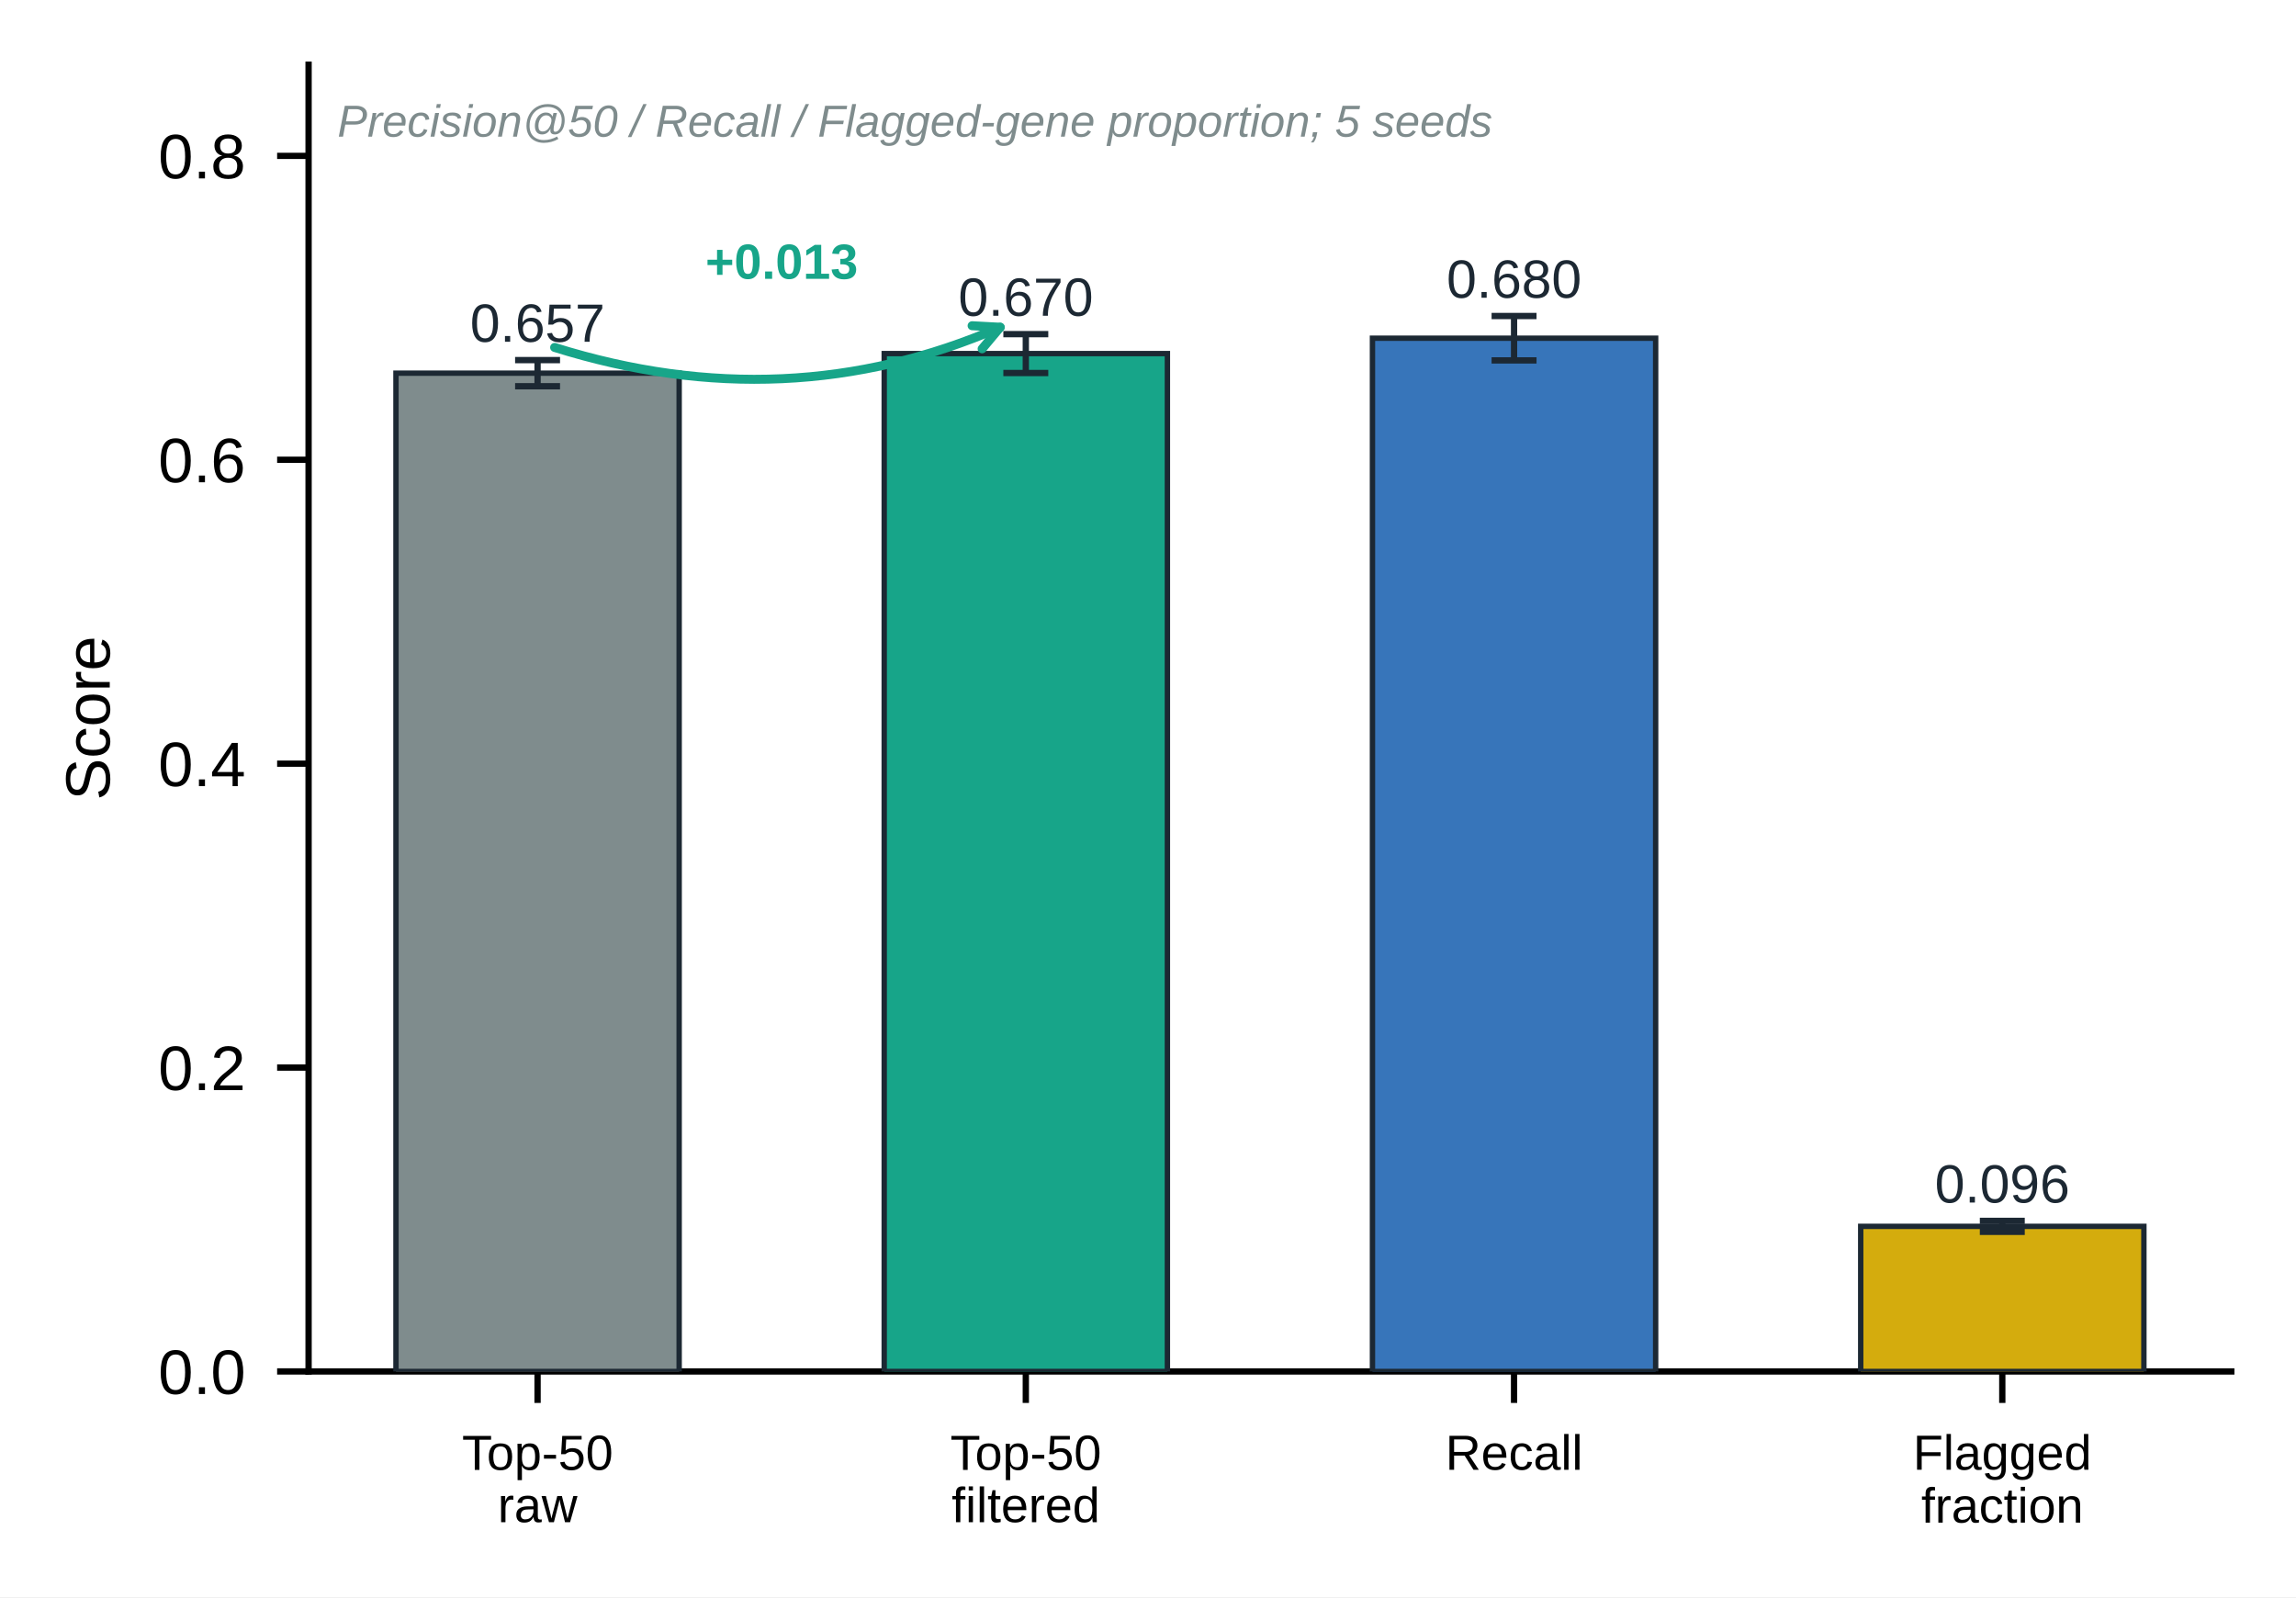
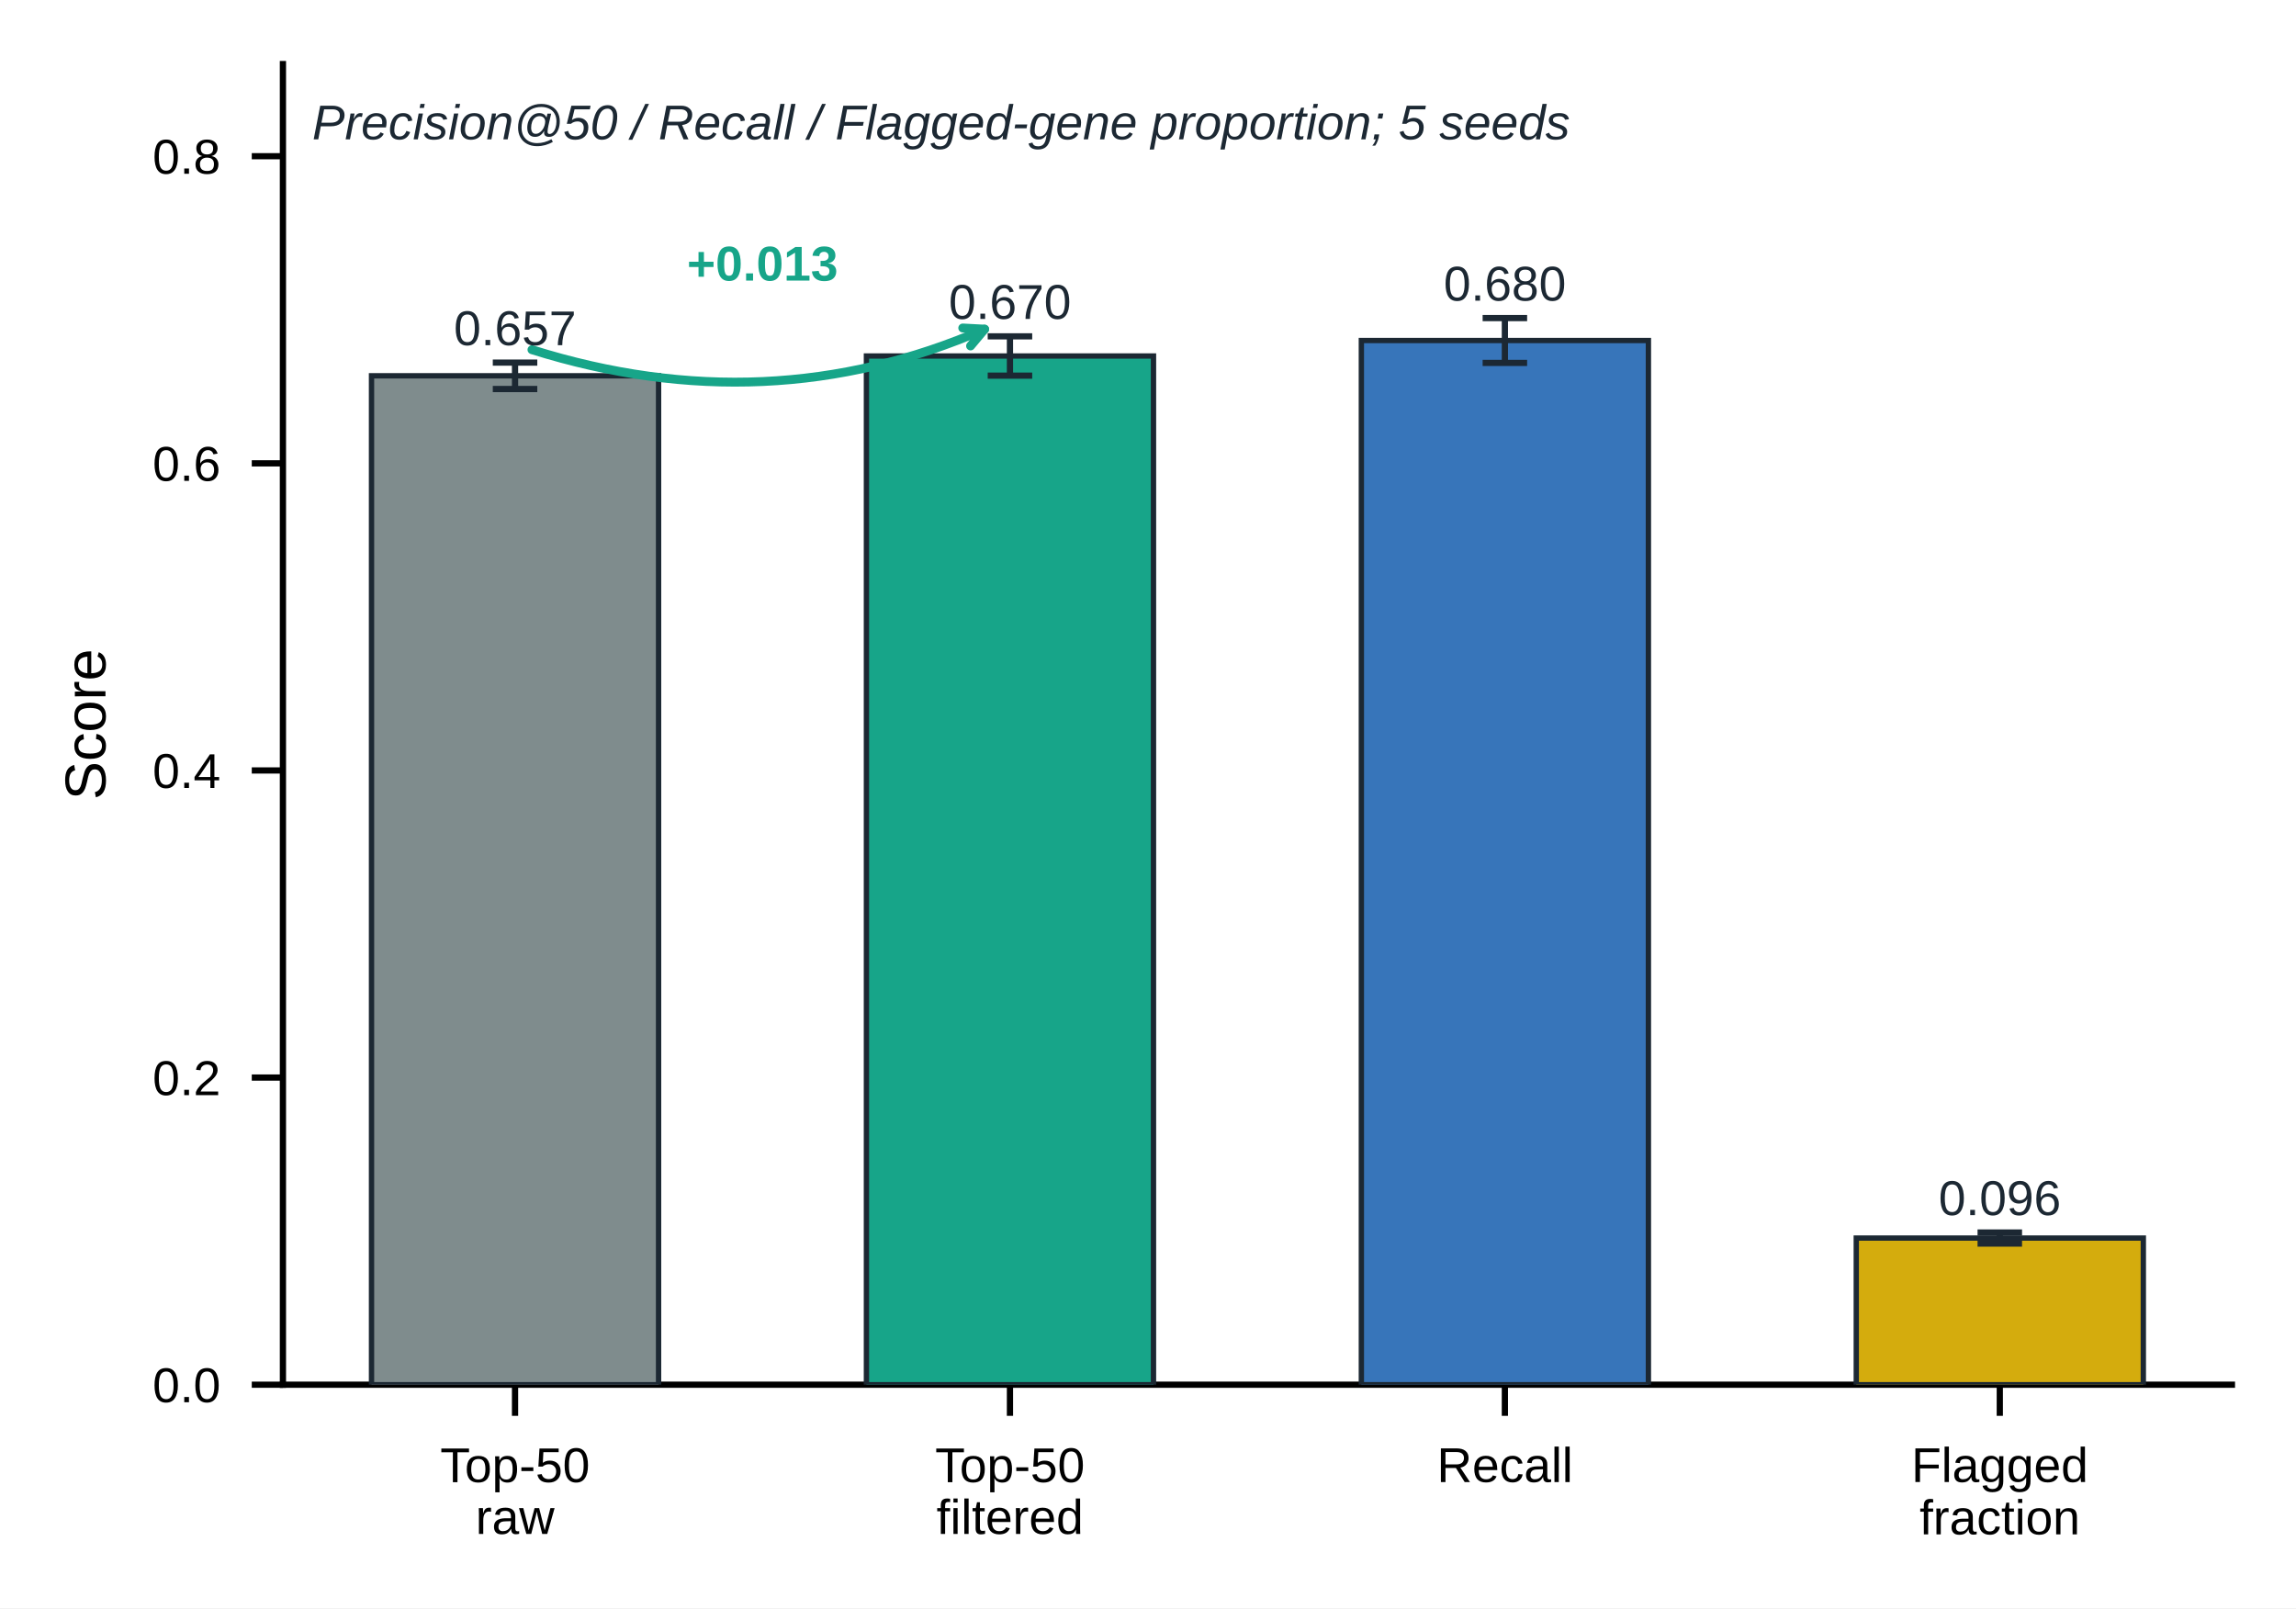
- <svg xmlns="http://www.w3.org/2000/svg" xmlns:xlink="http://www.w3.org/1999/xlink" width="255.45pt" height="177.7pt" viewBox="0 0 255.45 177.7" version="1.1">
+ <svg xmlns="http://www.w3.org/2000/svg" xmlns:xlink="http://www.w3.org/1999/xlink" width="257.978pt" height="180.7pt" viewBox="0 0 257.978 180.7" version="1.1">
  <defs>
    <style type="text/css">*{stroke-linejoin: round; stroke-linecap: butt}</style>
  </defs>
  <g id="figure_1">
    <g id="patch_1">
-       <path d="M 0 177.7  L 255.45 177.7  L 255.45 0  L 0 0  z " style="fill: #ffffff" />
+       <path d="M 0 180.7  L 257.978 180.7  L 257.978 -0  L 0 -0  z " style="fill: #ffffff" />
    </g>
    <g id="axes_1">
      <g id="patch_2">
-         <path d="M 34.332 152.588  L 248.25 152.588  L 248.25 7.2  L 34.332 7.2  z " style="fill: #ffffff" />
+         <path d="M 31.789 155.588  L 250.778 155.588  L 250.778 7.2  L 31.789 7.2  z " style="fill: #ffffff" />
      </g>
      <g id="matplotlib.axis_1">
        <g id="xtick_1">
          <g id="line2d_1">
            <defs>
-               <path id="m30010a6835" d="M 0 0  L 0 3.5  " style="stroke: #000000; stroke-width: 0.7" />
+               <path id="m2292774e2c" d="M 0 0  L 0 3.5  " style="stroke: #000000; stroke-width: 0.7" />
            </defs>
            <g>
-               <use xlink:href="#m30010a6835" x="59.809" y="152.588" style="stroke: #000000; stroke-width: 0.7" />
+               <use xlink:href="#m2292774e2c" x="57.87" y="155.588" style="stroke: #000000; stroke-width: 0.7" />
            </g>
          </g>
          <g id="text_1">
-             <text style="font: 5.5px 'Arial', 'DejaVu Sans', 'Liberation Sans', sans-serif" transform="translate(51.4021 163.5412)">Top-50</text>
-             <text style="font: 5.5px 'Arial', 'DejaVu Sans', 'Liberation Sans', sans-serif" transform="translate(55.37757 169.3584)">raw</text>
+             <text style="font: 5.5px 'Arial', 'DejaVu Sans', 'Liberation Sans', sans-serif" transform="translate(49.46365 166.5412)">Top-50</text>
+             <text style="font: 5.5px 'Arial', 'DejaVu Sans', 'Liberation Sans', sans-serif" transform="translate(53.43912 172.3584)">raw</text>
          </g>
        </g>
        <g id="xtick_2">
          <g id="line2d_2">
            <g>
-               <use xlink:href="#m30010a6835" x="114.13" y="152.588" style="stroke: #000000; stroke-width: 0.7" />
+               <use xlink:href="#m2292774e2c" x="113.479" y="155.588" style="stroke: #000000; stroke-width: 0.7" />
            </g>
          </g>
          <g id="text_2">
-             <text style="font: 5.5px 'Arial', 'DejaVu Sans', 'Liberation Sans', sans-serif" transform="translate(105.7236 163.5412)">Top-50</text>
-             <text style="font: 5.5px 'Arial', 'DejaVu Sans', 'Liberation Sans', sans-serif" transform="translate(105.8766 169.3584)">filtered</text>
+             <text style="font: 5.5px 'Arial', 'DejaVu Sans', 'Liberation Sans', sans-serif" transform="translate(105.0726 166.5412)">Top-50</text>
+             <text style="font: 5.5px 'Arial', 'DejaVu Sans', 'Liberation Sans', sans-serif" transform="translate(105.2256 172.3584)">filtered</text>
          </g>
        </g>
        <g id="xtick_3">
          <g id="line2d_3">
            <g>
-               <use xlink:href="#m30010a6835" x="168.452" y="152.588" style="stroke: #000000; stroke-width: 0.7" />
+               <use xlink:href="#m2292774e2c" x="169.088" y="155.588" style="stroke: #000000; stroke-width: 0.7" />
            </g>
          </g>
          <g id="text_3">
-             <text style="font: 5.5px 'Arial', 'DejaVu Sans', 'Liberation Sans', sans-serif; text-anchor: middle" x="168.452" y="163.525" transform="rotate(-0 168.4515 163.5248)">Recall</text>
+             <text style="font: 5.5px 'Arial', 'DejaVu Sans', 'Liberation Sans', sans-serif; text-anchor: middle" x="169.088" y="166.525" transform="rotate(-0 169.088 166.5248)">Recall</text>
          </g>
        </g>
        <g id="xtick_4">
          <g id="line2d_4">
            <g>
-               <use xlink:href="#m30010a6835" x="222.773" y="152.588" style="stroke: #000000; stroke-width: 0.7" />
+               <use xlink:href="#m2292774e2c" x="224.697" y="155.588" style="stroke: #000000; stroke-width: 0.7" />
            </g>
          </g>
          <g id="text_4">
-             <text style="font: 5.5px 'Arial', 'DejaVu Sans', 'Liberation Sans', sans-serif" transform="translate(212.8361 163.5248)">Flagged</text>
-             <text style="font: 5.5px 'Arial', 'DejaVu Sans', 'Liberation Sans', sans-serif" transform="translate(213.7556 169.4066)">fraction</text>
+             <text style="font: 5.5px 'Arial', 'DejaVu Sans', 'Liberation Sans', sans-serif" transform="translate(214.76 166.5248)">Flagged</text>
+             <text style="font: 5.5px 'Arial', 'DejaVu Sans', 'Liberation Sans', sans-serif" transform="translate(215.6795 172.4066)">fraction</text>
          </g>
        </g>
      </g>
      <g id="matplotlib.axis_2">
        <g id="ytick_1">
          <g id="line2d_5">
            <defs>
-               <path id="mcbfe8b1249" d="M 0 0  L -3.5 0  " style="stroke: #000000; stroke-width: 0.7" />
+               <path id="m55fed6489c" d="M 0 0  L -3.5 0  " style="stroke: #000000; stroke-width: 0.7" />
            </defs>
            <g>
-               <use xlink:href="#mcbfe8b1249" x="34.332" y="152.588" style="stroke: #000000; stroke-width: 0.7" />
+               <use xlink:href="#m55fed6489c" x="31.789" y="155.588" style="stroke: #000000; stroke-width: 0.7" />
            </g>
          </g>
          <g id="text_5">
-             <text style="font: 7px 'Arial', 'DejaVu Sans', 'Liberation Sans', sans-serif; text-anchor: end" x="27.332" y="155.093" transform="rotate(-0 27.33172 155.0933)">0.0</text>
+             <text style="font: 5.5px 'Arial', 'DejaVu Sans', 'Liberation Sans', sans-serif; text-anchor: end" x="24.789" y="157.556" transform="rotate(-0 24.78945 157.5564)">0.0</text>
          </g>
        </g>
        <g id="ytick_2">
          <g id="line2d_6">
            <g>
-               <use xlink:href="#mcbfe8b1249" x="34.332" y="118.777" style="stroke: #000000; stroke-width: 0.7" />
+               <use xlink:href="#m55fed6489c" x="31.789" y="121.079" style="stroke: #000000; stroke-width: 0.7" />
            </g>
          </g>
          <g id="text_6">
-             <text style="font: 7px 'Arial', 'DejaVu Sans', 'Liberation Sans', sans-serif; text-anchor: end" x="27.332" y="121.282" transform="rotate(-0 27.33172 121.2821)">0.2</text>
+             <text style="font: 5.5px 'Arial', 'DejaVu Sans', 'Liberation Sans', sans-serif; text-anchor: end" x="24.789" y="123.048" transform="rotate(-0 24.78945 123.0476)">0.2</text>
          </g>
        </g>
        <g id="ytick_3">
          <g id="line2d_7">
            <g>
-               <use xlink:href="#mcbfe8b1249" x="34.332" y="84.966" style="stroke: #000000; stroke-width: 0.7" />
+               <use xlink:href="#m55fed6489c" x="31.789" y="86.57" style="stroke: #000000; stroke-width: 0.7" />
            </g>
          </g>
          <g id="text_7">
-             <text style="font: 7px 'Arial', 'DejaVu Sans', 'Liberation Sans', sans-serif; text-anchor: end" x="27.332" y="87.471" transform="rotate(-0 27.33172 87.47093)">0.4</text>
+             <text style="font: 5.5px 'Arial', 'DejaVu Sans', 'Liberation Sans', sans-serif; text-anchor: end" x="24.789" y="88.539" transform="rotate(-0 24.78945 88.53874)">0.4</text>
          </g>
        </g>
        <g id="ytick_4">
          <g id="line2d_8">
            <g>
-               <use xlink:href="#mcbfe8b1249" x="34.332" y="51.155" style="stroke: #000000; stroke-width: 0.7" />
+               <use xlink:href="#m55fed6489c" x="31.789" y="52.061" style="stroke: #000000; stroke-width: 0.7" />
            </g>
          </g>
          <g id="text_8">
-             <text style="font: 7px 'Arial', 'DejaVu Sans', 'Liberation Sans', sans-serif; text-anchor: end" x="27.332" y="53.66" transform="rotate(-0 27.33172 53.65976)">0.6</text>
+             <text style="font: 5.5px 'Arial', 'DejaVu Sans', 'Liberation Sans', sans-serif; text-anchor: end" x="24.789" y="54.03" transform="rotate(-0 24.78945 54.0299)">0.6</text>
          </g>
        </g>
        <g id="ytick_5">
          <g id="line2d_9">
            <g>
-               <use xlink:href="#mcbfe8b1249" x="34.332" y="17.343" style="stroke: #000000; stroke-width: 0.7" />
+               <use xlink:href="#m55fed6489c" x="31.789" y="17.553" style="stroke: #000000; stroke-width: 0.7" />
            </g>
          </g>
          <g id="text_9">
-             <text style="font: 7px 'Arial', 'DejaVu Sans', 'Liberation Sans', sans-serif; text-anchor: end" x="27.332" y="19.849" transform="rotate(-0 27.33172 19.84858)">0.8</text>
+             <text style="font: 5.5px 'Arial', 'DejaVu Sans', 'Liberation Sans', sans-serif; text-anchor: end" x="24.789" y="19.521" transform="rotate(-0 24.78945 19.52105)">0.8</text>
          </g>
        </g>
        <g id="text_10">
-           <text style="font: 7px 'Arial', 'DejaVu Sans', 'Liberation Sans', sans-serif; text-anchor: middle" x="12.21" y="79.894" transform="rotate(-90 12.21047 79.89402)">Score</text>
+           <text style="font: 6.5px 'Arial', 'DejaVu Sans', 'Liberation Sans', sans-serif; text-anchor: middle" x="11.853" y="81.394" transform="rotate(-90 11.85258 81.39402)">Score</text>
        </g>
      </g>
      <g id="patch_3">
-         <path d="M 34.332 152.588  L 34.332 7.2  " style="fill: none; stroke: #000000; stroke-width: 0.7; stroke-linejoin: miter; stroke-linecap: square" />
+         <path d="M 31.789 155.588  L 31.789 7.2  " style="fill: none; stroke: #000000; stroke-width: 0.7; stroke-linejoin: miter; stroke-linecap: square" />
      </g>
      <g id="patch_4">
-         <path d="M 34.332 152.588  L 248.25 152.588  " style="fill: none; stroke: #000000; stroke-width: 0.7; stroke-linejoin: miter; stroke-linecap: square" />
+         <path d="M 31.789 155.588  L 250.778 155.588  " style="fill: none; stroke: #000000; stroke-width: 0.7; stroke-linejoin: miter; stroke-linecap: square" />
      </g>
      <g id="patch_5">
-         <path d="M 44.055 152.588  L 75.562 152.588  L 75.562 41.518  L 44.055 41.518  z " clip-path="url(#p8dcbd8451a)" style="fill: #7f8c8d; stroke: #1c2833; stroke-width: 0.6; stroke-linejoin: miter" />
+         <path d="M 41.743 155.588  L 73.997 155.588  L 73.997 42.226  L 41.743 42.226  z " clip-path="url(#p9b9d75d6c8)" style="fill: #7f8c8d; stroke: #1c2833; stroke-width: 0.6; stroke-linejoin: miter" />
      </g>
      <g id="patch_6">
-         <path d="M 98.377 152.588  L 129.883 152.588  L 129.883 39.338  L 98.377 39.338  z " clip-path="url(#p8dcbd8451a)" style="fill: #17a589; stroke: #1c2833; stroke-width: 0.6; stroke-linejoin: miter" />
+         <path d="M 97.352 155.588  L 129.606 155.588  L 129.606 40.001  L 97.352 40.001  z " clip-path="url(#p9b9d75d6c8)" style="fill: #17a589; stroke: #1c2833; stroke-width: 0.6; stroke-linejoin: miter" />
      </g>
      <g id="patch_7">
-         <path d="M 152.698 152.588  L 184.205 152.588  L 184.205 37.63  L 152.698 37.63  z " clip-path="url(#p8dcbd8451a)" style="fill: #3775ba; stroke: #1c2833; stroke-width: 0.6; stroke-linejoin: miter" />
+         <path d="M 152.961 155.588  L 185.215 155.588  L 185.215 38.258  L 152.961 38.258  z " clip-path="url(#p9b9d75d6c8)" style="fill: #3775ba; stroke: #1c2833; stroke-width: 0.6; stroke-linejoin: miter" />
      </g>
      <g id="patch_8">
-         <path d="M 207.02 152.588  L 238.526 152.588  L 238.526 136.443  L 207.02 136.443  z " clip-path="url(#p8dcbd8451a)" style="fill: #d4ac0d; stroke: #1c2833; stroke-width: 0.6; stroke-linejoin: miter" />
+         <path d="M 208.57 155.588  L 240.824 155.588  L 240.824 139.11  L 208.57 139.11  z " clip-path="url(#p9b9d75d6c8)" style="fill: #d4ac0d; stroke: #1c2833; stroke-width: 0.6; stroke-linejoin: miter" />
      </g>
      <g id="patch_9">
-         <path d="M 61.707 38.655  Q 87.509 46.736 111.282 36.408  " style="fill: none; stroke: #17a589; stroke-linecap: round" />
-         <path d="M 108.156 36.24  L 111.282 36.408  L 109.272 38.808  " style="fill: none; stroke: #17a589; stroke-linecap: round" />
+         <path d="M 59.772 39.294  Q 86.228 47.599 110.632 36.985  " style="fill: none; stroke: #17a589; stroke-linecap: round" />
+         <path d="M 108.176 36.854  L 110.632 36.985  L 109.053 38.871  " style="fill: none; stroke: #17a589; stroke-linecap: round" />
      </g>
      <g id="text_11">
-         <text style="fill: #17a589; font: 700 5.5px 'Arial', 'DejaVu Sans', 'Liberation Sans', sans-serif; text-anchor: middle" x="86.969" y="31.017" transform="rotate(-0 86.96926 31.01654)">+0.013</text>
+         <text style="fill: #17a589; font: 700 5.5px 'Arial', 'DejaVu Sans', 'Liberation Sans', sans-serif; text-anchor: middle" x="85.675" y="31.53" transform="rotate(-0 85.67454 31.53037)">+0.013</text>
      </g>
      <g id="text_12">
-         <text style="fill: #1c2833; font: 6px 'Arial', 'DejaVu Sans', 'Liberation Sans', sans-serif; text-anchor: middle" x="59.809" y="38.027" transform="rotate(-0 59.80851 38.02668)">0.657</text>
+         <text style="fill: #1c2833; font: 5.5px 'Arial', 'DejaVu Sans', 'Liberation Sans', sans-serif; text-anchor: middle" x="57.87" y="38.787" transform="rotate(-0 57.87006 38.78675)">0.657</text>
      </g>
      <g id="text_13">
-         <text style="fill: #1c2833; font: 6px 'Arial', 'DejaVu Sans', 'Liberation Sans', sans-serif; text-anchor: middle" x="114.13" y="35.136" transform="rotate(-0 114.13 35.13582)">0.670</text>
+         <text style="fill: #1c2833; font: 5.5px 'Arial', 'DejaVu Sans', 'Liberation Sans', sans-serif; text-anchor: middle" x="113.479" y="35.836" transform="rotate(-0 113.479 35.83624)">0.670</text>
      </g>
      <g id="text_14">
-         <text style="fill: #1c2833; font: 6px 'Arial', 'DejaVu Sans', 'Liberation Sans', sans-serif; text-anchor: middle" x="168.452" y="33.124" transform="rotate(-0 168.4515 33.12406)">0.680</text>
+         <text style="fill: #1c2833; font: 5.5px 'Arial', 'DejaVu Sans', 'Liberation Sans', sans-serif; text-anchor: middle" x="169.088" y="33.783" transform="rotate(-0 169.088 33.78297)">0.680</text>
      </g>
      <g id="text_15">
-         <text style="fill: #1c2833; font: 6px 'Arial', 'DejaVu Sans', 'Liberation Sans', sans-serif; text-anchor: middle" x="222.773" y="133.797" transform="rotate(-0 222.773 133.7968)">0.096</text>
+         <text style="fill: #1c2833; font: 5.5px 'Arial', 'DejaVu Sans', 'Liberation Sans', sans-serif; text-anchor: middle" x="224.697" y="136.533" transform="rotate(-0 224.697 136.5331)">0.096</text>
      </g>
      <g id="text_16">
        <g id="patch_10">
-           <path d="M 36.04 17.759  L 167.513 17.759  L 167.513 10.062  L 36.04 10.062  z " style="fill: #ffffff; opacity: 0.85" />
+           <path d="M 33.589 18.304  L 177.879 18.304  L 177.879 10.167  L 33.589 10.167  z " style="fill: #ffffff; opacity: 0.85" />
        </g>
-         <text style="fill: #7f8c8d; font: italic 5px 'Arial', 'DejaVu Sans', 'Liberation Sans', sans-serif; text-anchor: start" x="37.54" y="15.207" transform="rotate(-0 37.54049 15.20695)">Precision@50 / Recall / Flagged-gene proportion; 5 seeds</text>
+         <text style="fill: #1c2833; font: italic 5.5px 'Arial', 'DejaVu Sans', 'Liberation Sans', sans-serif; text-anchor: start" x="35.074" y="15.661" transform="rotate(-0 35.07428 15.66149)">Precision@50 / Recall / Flagged-gene proportion; 5 seeds</text>
      </g>
      <g id="LineCollection_1">
-         <path d="M 59.809 42.972  L 59.809 40.064  " clip-path="url(#p8dcbd8451a)" style="fill: none; stroke: #1c2833; stroke-width: 0.7" />
-         <path d="M 114.13 41.501  L 114.13 37.174  " clip-path="url(#p8dcbd8451a)" style="fill: none; stroke: #1c2833; stroke-width: 0.7" />
-         <path d="M 168.452 40.098  L 168.452 35.162  " clip-path="url(#p8dcbd8451a)" style="fill: none; stroke: #1c2833; stroke-width: 0.7" />
-         <path d="M 222.773 137.052  L 222.773 135.835  " clip-path="url(#p8dcbd8451a)" style="fill: none; stroke: #1c2833; stroke-width: 0.7" />
+         <path d="M 57.87 43.71  L 57.87 40.743  " clip-path="url(#p9b9d75d6c8)" style="fill: none; stroke: #1c2833; stroke-width: 0.7" />
+         <path d="M 113.479 42.209  L 113.479 37.792  " clip-path="url(#p9b9d75d6c8)" style="fill: none; stroke: #1c2833; stroke-width: 0.7" />
+         <path d="M 169.088 40.777  L 169.088 35.739  " clip-path="url(#p9b9d75d6c8)" style="fill: none; stroke: #1c2833; stroke-width: 0.7" />
+         <path d="M 224.697 139.731  L 224.697 138.489  " clip-path="url(#p9b9d75d6c8)" style="fill: none; stroke: #1c2833; stroke-width: 0.7" />
      </g>
      <g id="line2d_10">
        <defs>
-           <path id="m66dd3dfb5c" d="M 2.5 0  L -2.5 -0  " style="stroke: #1c2833; stroke-width: 0.7" />
+           <path id="m35b8e8033a" d="M 2.5 0  L -2.5 -0  " style="stroke: #1c2833; stroke-width: 0.7" />
        </defs>
-         <g clip-path="url(#p8dcbd8451a)">
-           <use xlink:href="#m66dd3dfb5c" x="59.809" y="42.972" style="fill: #1c2833; stroke: #1c2833; stroke-width: 0.7" />
-           <use xlink:href="#m66dd3dfb5c" x="114.13" y="41.501" style="fill: #1c2833; stroke: #1c2833; stroke-width: 0.7" />
-           <use xlink:href="#m66dd3dfb5c" x="168.452" y="40.098" style="fill: #1c2833; stroke: #1c2833; stroke-width: 0.7" />
-           <use xlink:href="#m66dd3dfb5c" x="222.773" y="137.052" style="fill: #1c2833; stroke: #1c2833; stroke-width: 0.7" />
+         <g clip-path="url(#p9b9d75d6c8)">
+           <use xlink:href="#m35b8e8033a" x="57.87" y="43.71" style="fill: #1c2833; stroke: #1c2833; stroke-width: 0.7" />
+           <use xlink:href="#m35b8e8033a" x="113.479" y="42.209" style="fill: #1c2833; stroke: #1c2833; stroke-width: 0.7" />
+           <use xlink:href="#m35b8e8033a" x="169.088" y="40.777" style="fill: #1c2833; stroke: #1c2833; stroke-width: 0.7" />
+           <use xlink:href="#m35b8e8033a" x="224.697" y="139.731" style="fill: #1c2833; stroke: #1c2833; stroke-width: 0.7" />
        </g>
      </g>
      <g id="line2d_11">
-         <g clip-path="url(#p8dcbd8451a)">
-           <use xlink:href="#m66dd3dfb5c" x="59.809" y="40.064" style="fill: #1c2833; stroke: #1c2833; stroke-width: 0.7" />
-           <use xlink:href="#m66dd3dfb5c" x="114.13" y="37.174" style="fill: #1c2833; stroke: #1c2833; stroke-width: 0.7" />
-           <use xlink:href="#m66dd3dfb5c" x="168.452" y="35.162" style="fill: #1c2833; stroke: #1c2833; stroke-width: 0.7" />
-           <use xlink:href="#m66dd3dfb5c" x="222.773" y="135.835" style="fill: #1c2833; stroke: #1c2833; stroke-width: 0.7" />
+         <g clip-path="url(#p9b9d75d6c8)">
+           <use xlink:href="#m35b8e8033a" x="57.87" y="40.743" style="fill: #1c2833; stroke: #1c2833; stroke-width: 0.7" />
+           <use xlink:href="#m35b8e8033a" x="113.479" y="37.792" style="fill: #1c2833; stroke: #1c2833; stroke-width: 0.7" />
+           <use xlink:href="#m35b8e8033a" x="169.088" y="35.739" style="fill: #1c2833; stroke: #1c2833; stroke-width: 0.7" />
+           <use xlink:href="#m35b8e8033a" x="224.697" y="138.489" style="fill: #1c2833; stroke: #1c2833; stroke-width: 0.7" />
        </g>
      </g>
    </g>
  </g>
  <defs>
-     <clipPath id="p8dcbd8451a">
-       <rect x="34.332" y="7.2" width="213.918" height="145.388" />
+     <clipPath id="p9b9d75d6c8">
+       <rect x="31.789" y="7.2" width="218.988" height="148.388" />
    </clipPath>
  </defs>
</svg>
